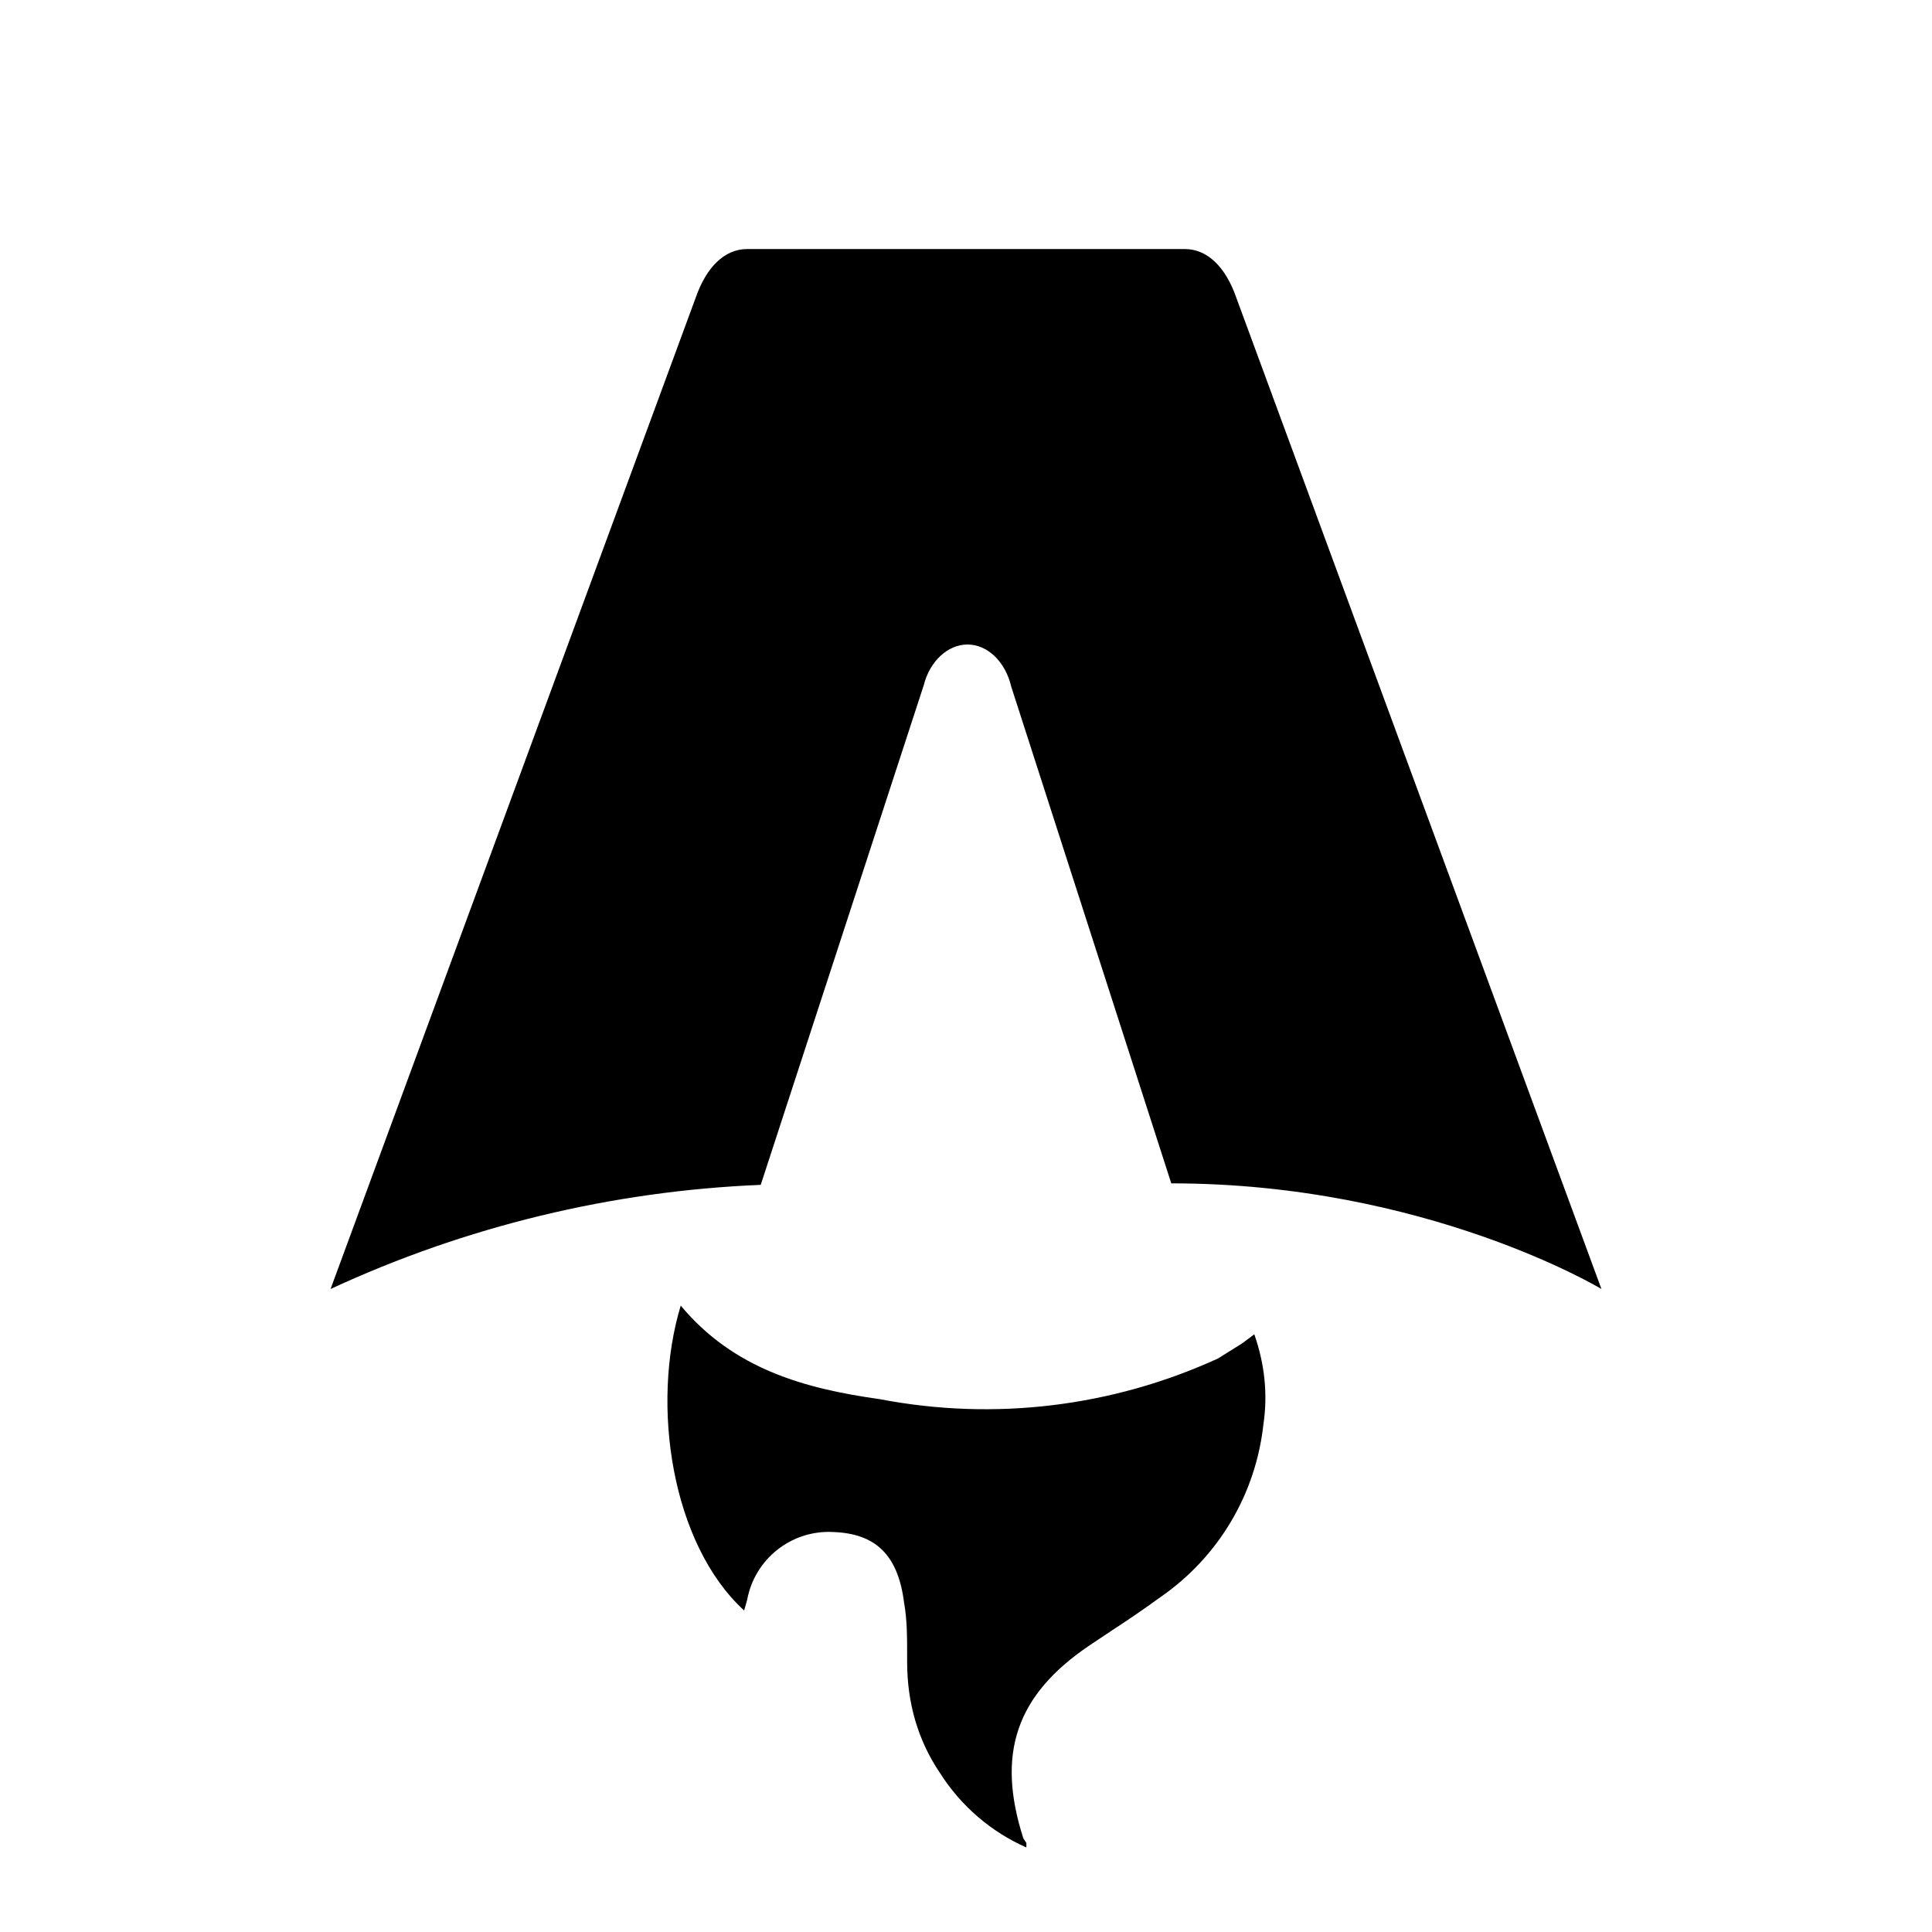
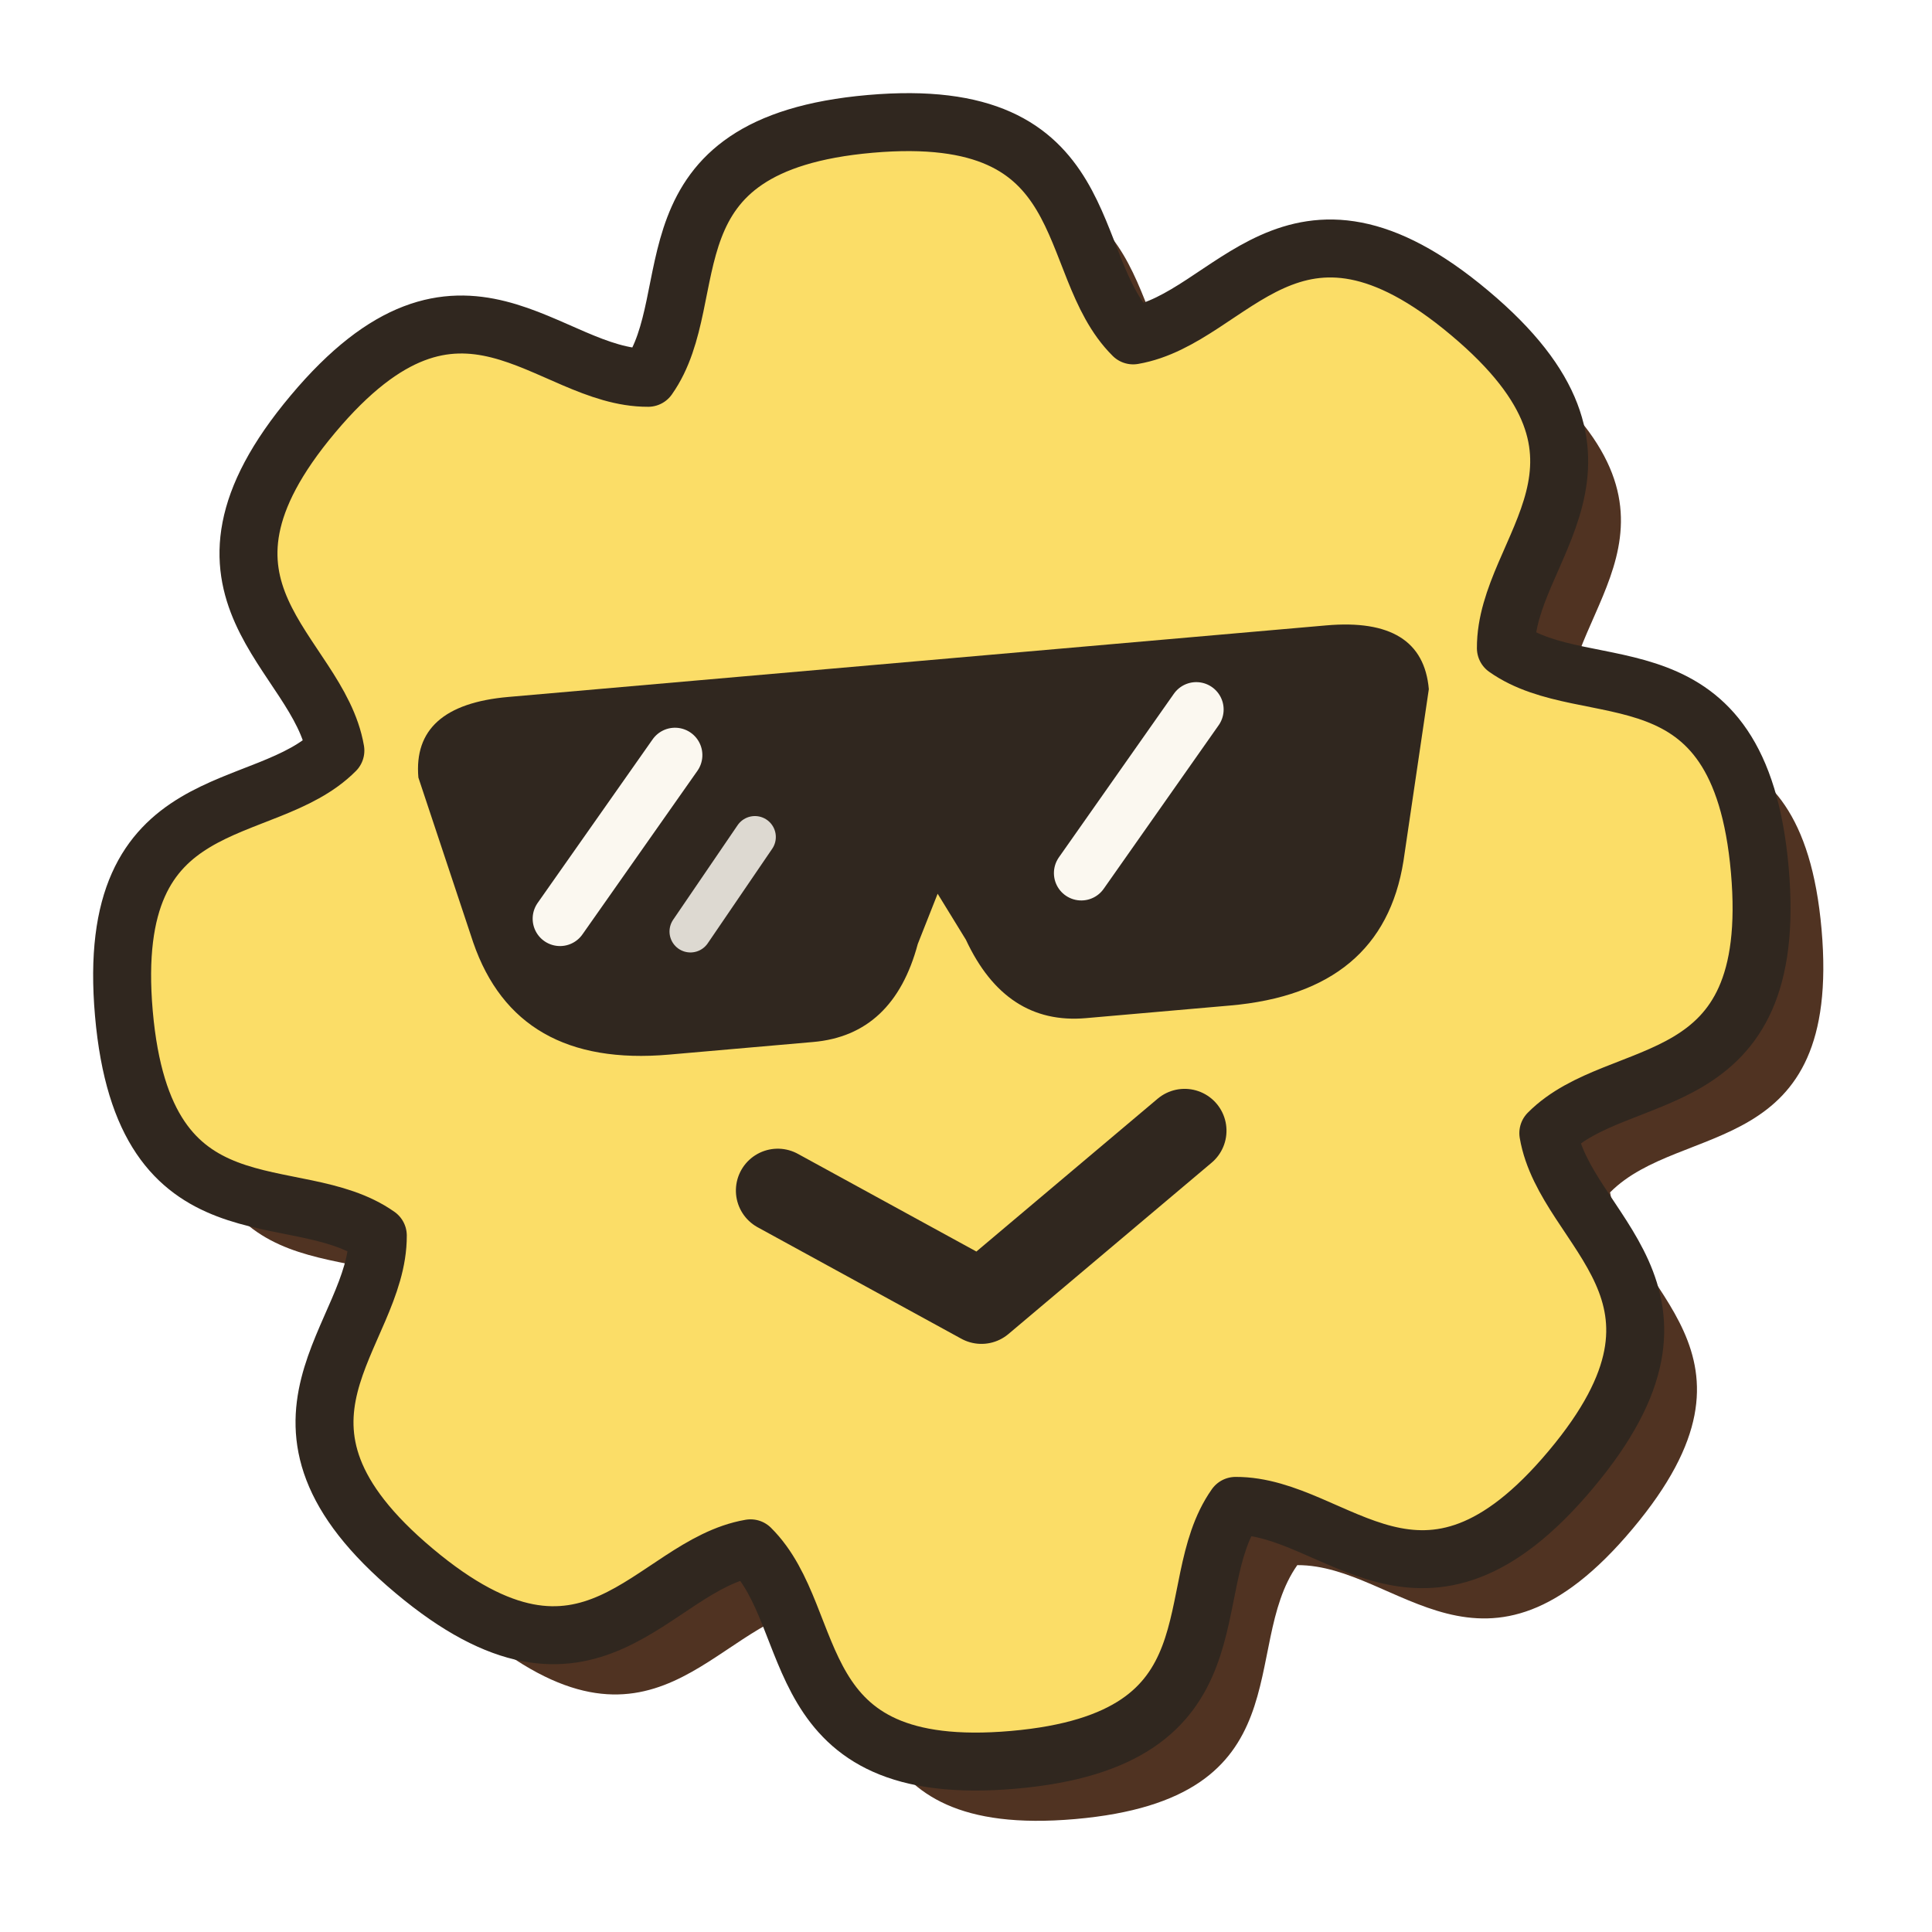
- <svg xmlns="http://www.w3.org/2000/svg" fill="none" viewBox="0 0 128 128">
-   <path d="M50.4 78.5a75.1 75.1 0 0 0-28.5 6.9l24.2-65.7c.7-2 1.9-3.2 3.4-3.2h29c1.5 0 2.7 1.2 3.4 3.2l24.2 65.7s-11.6-7-28.5-7L67 45.5c-.4-1.7-1.6-2.8-2.9-2.8-1.3 0-2.5 1.1-2.9 2.7L50.4 78.5Zm-1.1 28.2Zm-4.2-20.2c-2 6.6-.6 15.8 4.2 20.2a17.5 17.5 0 0 1 .2-.7 5.5 5.5 0 0 1 5.7-4.5c2.8.1 4.3 1.5 4.7 4.7.2 1.1.2 2.3.2 3.5v.4c0 2.7.7 5.2 2.2 7.4a13 13 0 0 0 5.7 4.9v-.3l-.2-.3c-1.8-5.6-.5-9.5 4.4-12.8l1.5-1a73 73 0 0 0 3.2-2.2 16 16 0 0 0 6.8-11.4c.3-2 .1-4-.6-6l-.8.6-1.6 1a37 37 0 0 1-22.4 2.7c-5-.7-9.7-2-13.2-6.2Z" />
-   <style>
-         path { fill: #000; }
-     </style>
+ <svg xmlns="http://www.w3.org/2000/svg" viewBox="0 0 120 120" fill="none">
+   <g transform="rotate(-5 58.5 58.5)">
+     <path d="M 94.99 73.62 C 95.51 79.88, 104.76 84.37, 94.56 94.56 C 84.37 104.76, 79.88 95.51, 73.62 94.99 C 69.56 99.79, 72.92 109.5, 58.5 109.5 C 44.08 109.5, 47.44 99.79, 43.38 94.99 C 37.12 95.51, 32.63 104.76, 22.44 94.56 C 12.24 84.37, 21.49 79.88, 22.01 73.62 C 17.21 69.56, 7.5 72.92, 7.5 58.5 C 7.5 44.08, 17.21 47.44, 22.01 43.38 C 21.49 37.12, 12.24 32.63, 22.44 22.44 C 32.63 12.24, 37.12 21.49, 43.38 22.01 C 47.44 17.21, 44.08 7.5, 58.5 7.5 C 72.92 7.5, 69.56 17.21, 73.62 22.01 C 79.88 21.49, 84.37 12.24, 94.56 22.44 C 104.76 32.63, 95.51 37.12, 94.99 43.38 C 99.79 47.44, 109.5 44.08, 109.5 58.5 C 109.5 72.92, 99.79 69.56, 94.99 73.62 Z" transform="translate(3.5, 4)" fill="#503322" />
+     <path d="M 94.99 73.62 C 95.51 79.88, 104.76 84.37, 94.56 94.56 C 84.37 104.76, 79.88 95.51, 73.62 94.99 C 69.56 99.79, 72.92 109.5, 58.5 109.5 C 44.08 109.5, 47.44 99.79, 43.38 94.99 C 37.12 95.51, 32.63 104.76, 22.44 94.56 C 12.24 84.37, 21.49 79.88, 22.01 73.62 C 17.21 69.56, 7.5 72.92, 7.5 58.5 C 7.5 44.08, 17.21 47.44, 22.01 43.38 C 21.49 37.12, 12.24 32.63, 22.44 22.44 C 32.63 12.24, 37.12 21.49, 43.38 22.01 C 47.44 17.21, 44.08 7.5, 58.5 7.5 C 72.92 7.5, 69.56 17.21, 73.62 22.01 C 79.88 21.49, 84.37 12.24, 94.56 22.44 C 104.76 32.63, 95.51 37.12, 94.99 43.38 C 99.79 47.44, 109.5 44.08, 109.5 58.5 C 109.5 72.92, 99.79 69.56, 94.99 73.62 Z" fill="#FBDD67" stroke="#30271F" stroke-width="3.6" stroke-linejoin="round" />
+     <path d="M 27 45.5 Q 27 41 33 41 H 84 Q 90 41 90 45.5 L 87.5 56 Q 85.5 64 76 64 H 67 Q 62 64 60 58.5 L 58.5 55.5 L 57 58.5 Q 55 64 50 64 H 41 Q 31.5 64 29.5 56 Z" fill="#30271F" />
+     <path d="M 35 55 L 43 45.5" stroke="#FBF8F0" stroke-width="3.4" stroke-linecap="round" />
+     <path d="M 43 56.5 L 47.5 51" stroke="#FBF8F0" stroke-width="2.6" stroke-linecap="round" opacity="0.85" />
+     <path d="M 67.5 55 L 75.5 45.5" stroke="#FBF8F0" stroke-width="3.4" stroke-linecap="round" />
+     <path d="M 47 73 L 59 81 L 72.5 71.5" stroke="#30271F" stroke-width="5.2" stroke-linecap="round" stroke-linejoin="round" />
+   </g>
</svg>
